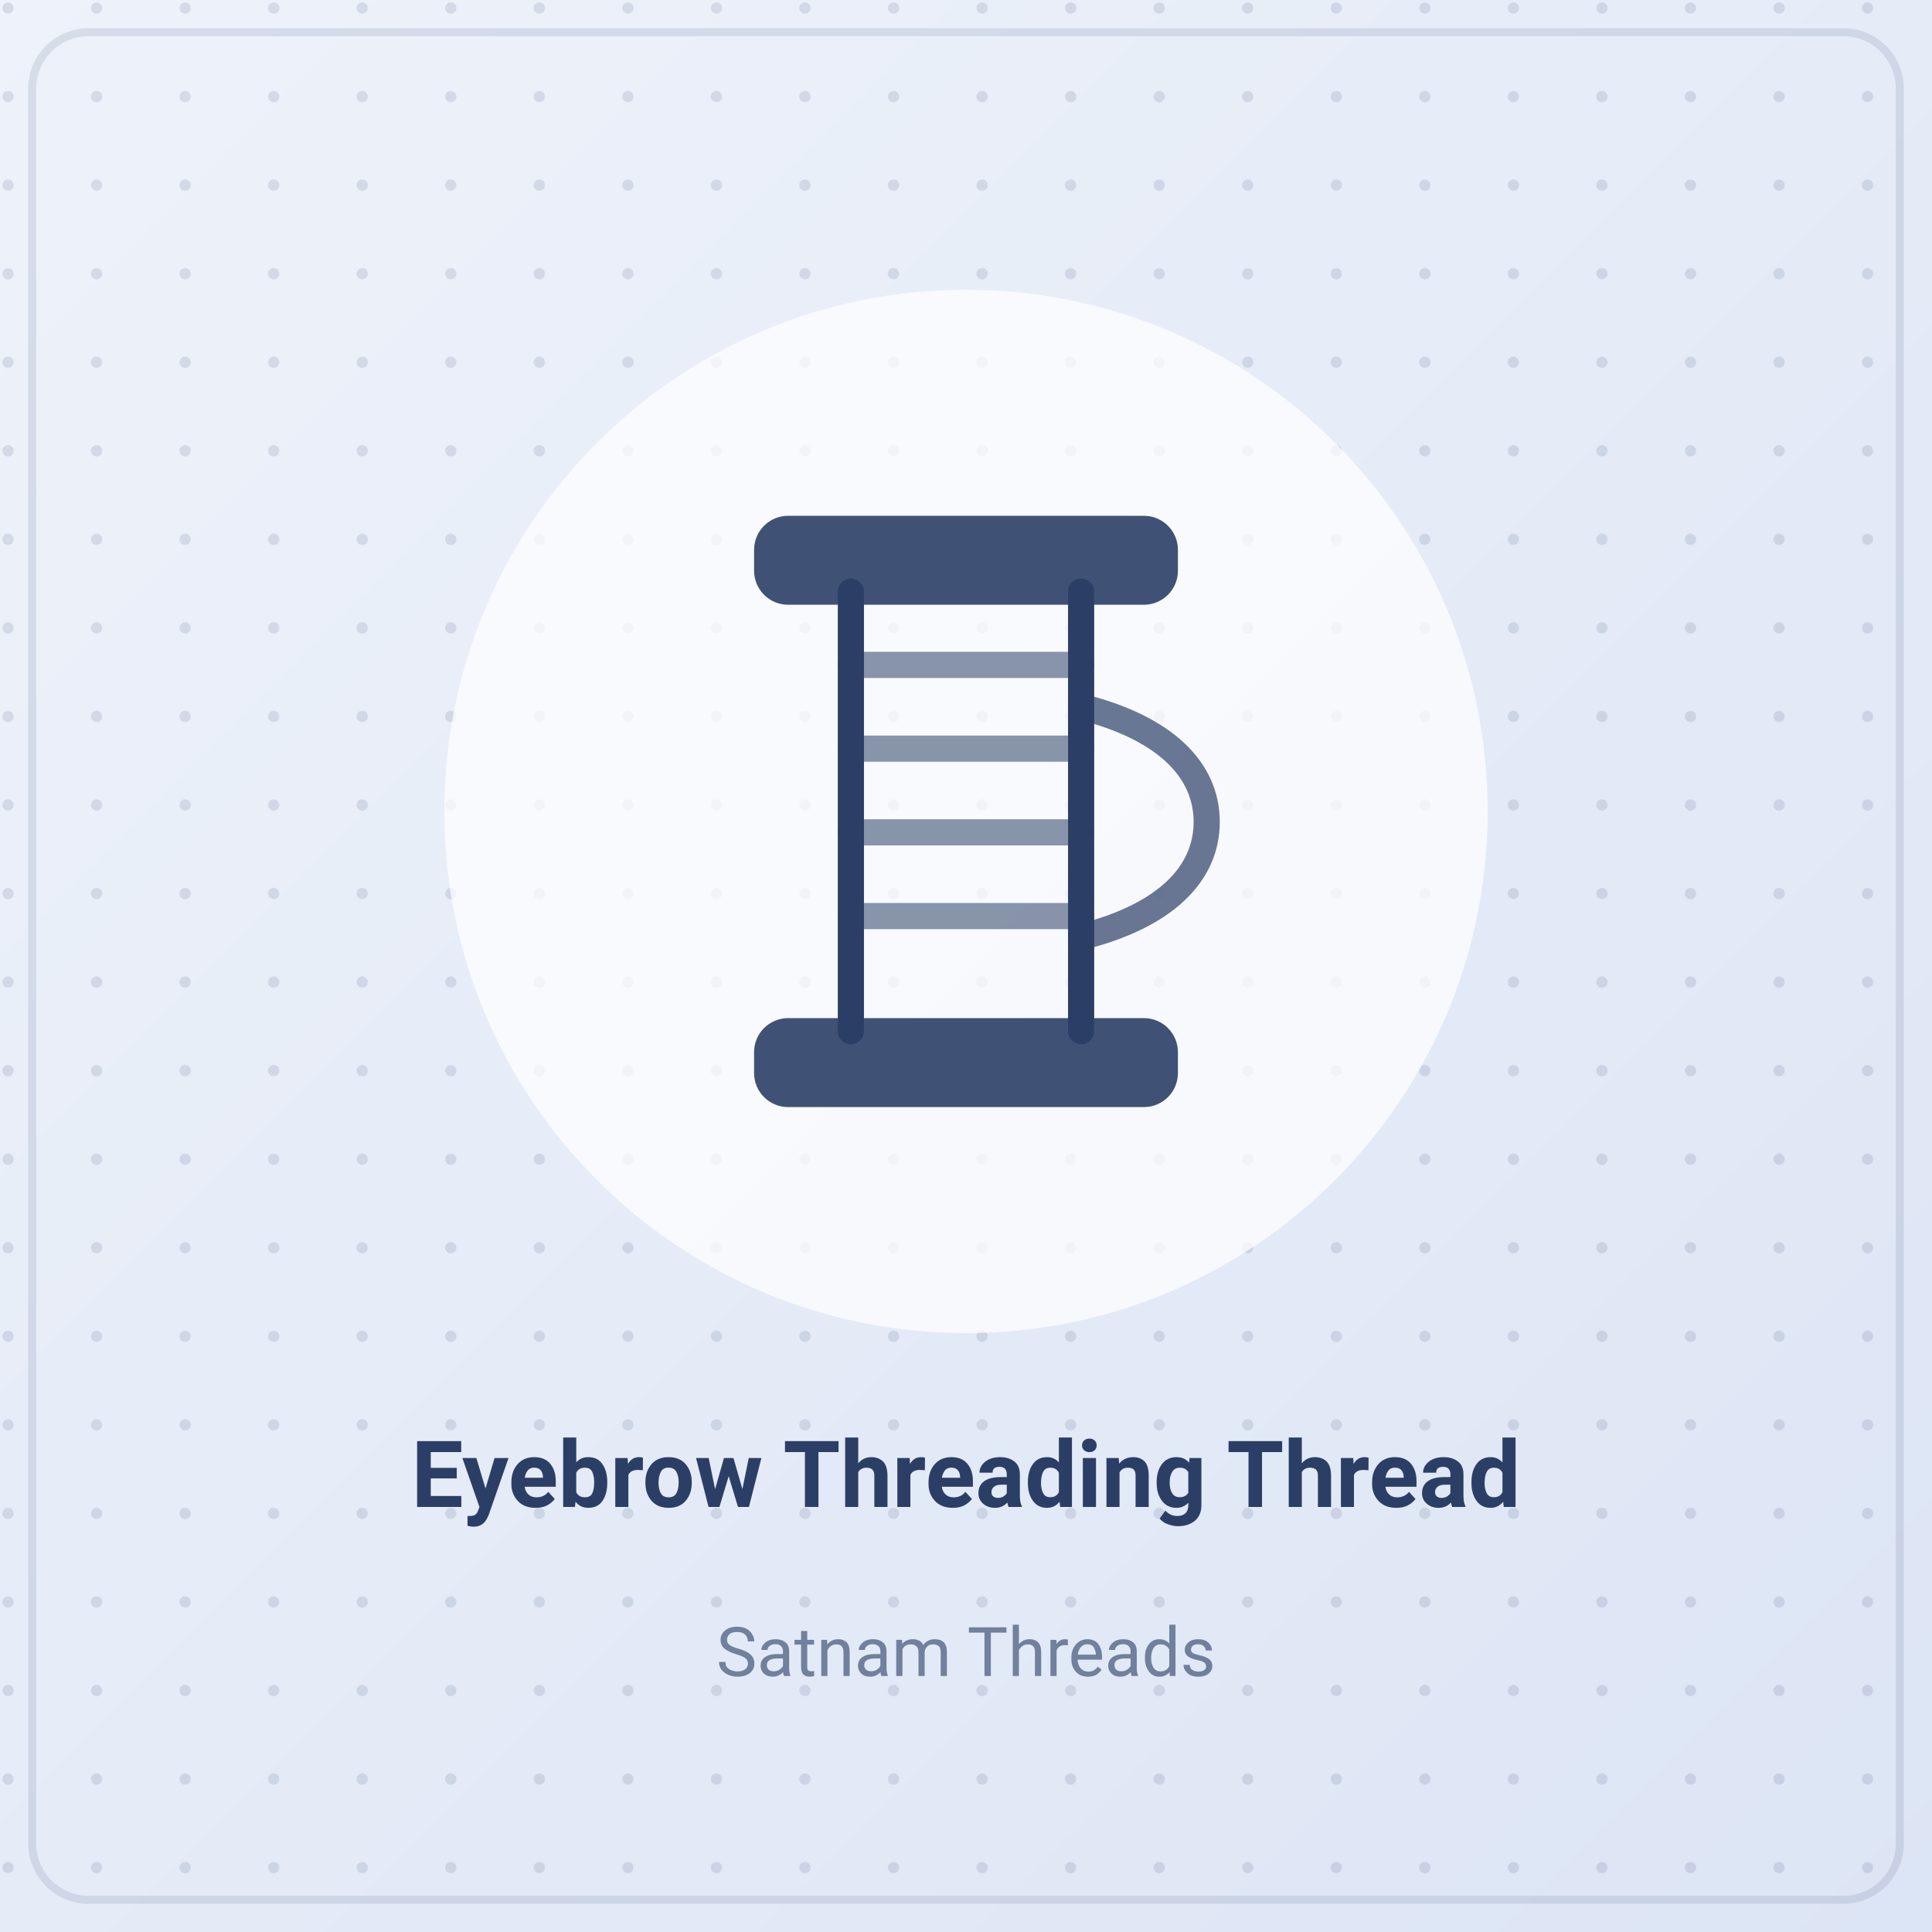
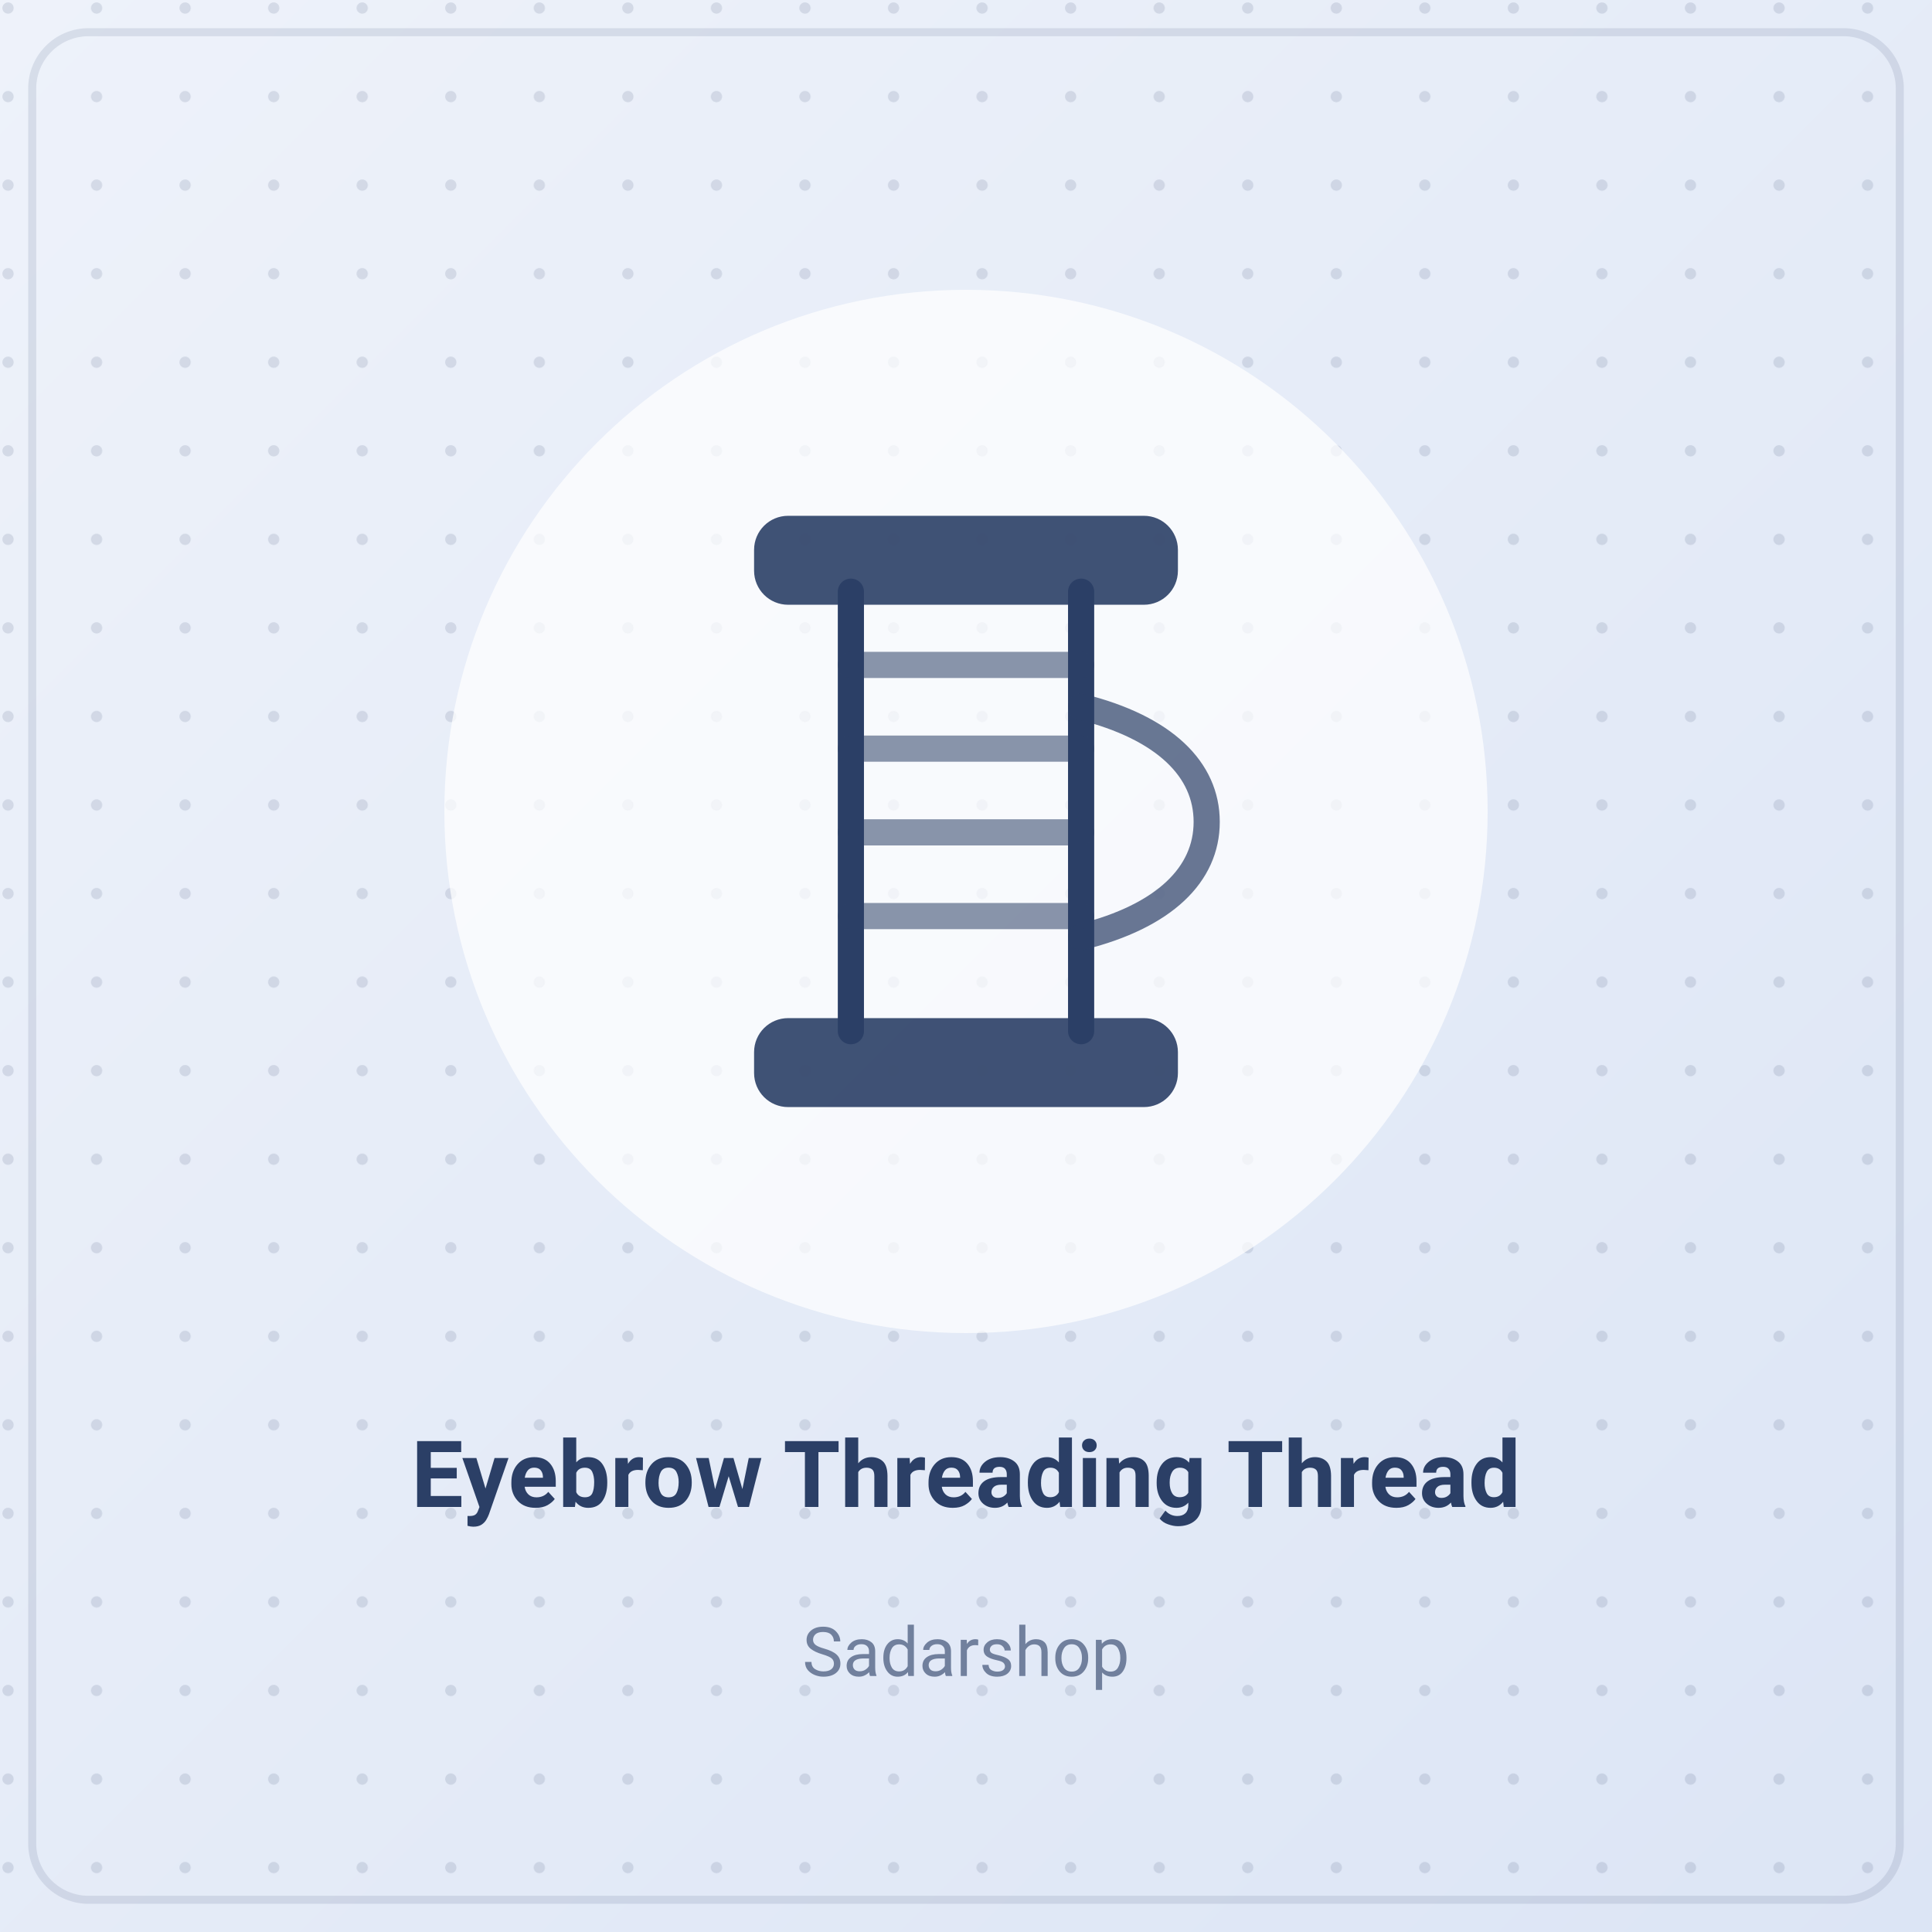
<svg xmlns="http://www.w3.org/2000/svg" viewBox="0 0 480 480" width="480" height="480" role="img" aria-label="Eyebrow Threading Thread">
  <defs>
    <linearGradient id="bg" x1="0" y1="0" x2="1" y2="1">
      <stop offset="0" stop-color="#EEF2FA" />
      <stop offset="1" stop-color="#DCE5F5" />
    </linearGradient>
    <pattern id="dots" width="22" height="22" patternUnits="userSpaceOnUse">
      <circle cx="2" cy="2" r="1.4" fill="#2B3F66" opacity=".13" />
    </pattern>
  </defs>
  <rect width="480" height="480" fill="url(#bg)" />
  <rect width="480" height="480" fill="url(#dots)" />
  <circle cx="240" cy="201.6" r="129.6" fill="#fff" opacity=".72" />
  <g transform="translate(110 71.6) scale(1.3)" color="#2B3F66">
    <g stroke="currentColor" stroke-width="5" fill="none" stroke-linecap="round">
      <rect x="62" y="46" width="76" height="12" rx="4" fill="currentColor" opacity=".9" />
      <rect x="62" y="142" width="76" height="12" rx="4" fill="currentColor" opacity=".9" />
      <path d="M78 58v84M122 58v84" />
      <path d="M78 72h44M78 88h44M78 104h44M78 120h44" opacity=".55" />
      <path d="M122 80c16 4 24 12 24 22s-8 18-24 22" opacity=".7" />
    </g>
  </g>
  <g font-family="ui-sans-serif,-apple-system,Segoe UI,Roboto,Helvetica,Arial,sans-serif" text-anchor="middle" fill="#2B3F66">
    <text x="240" y="374.4" font-size="23" font-weight="600">Eyebrow Threading Thread</text>
-     <text x="240" y="416.4" font-size="17" opacity=".62">Satnam Threads</text>
+     <text x="240" y="416.4" font-size="17" opacity=".62">Sadarshop</text>
  </g>
  <rect x="8" y="8" width="464" height="464" fill="none" stroke="#2B3F66" stroke-opacity=".12" stroke-width="2" rx="14" />
</svg>
